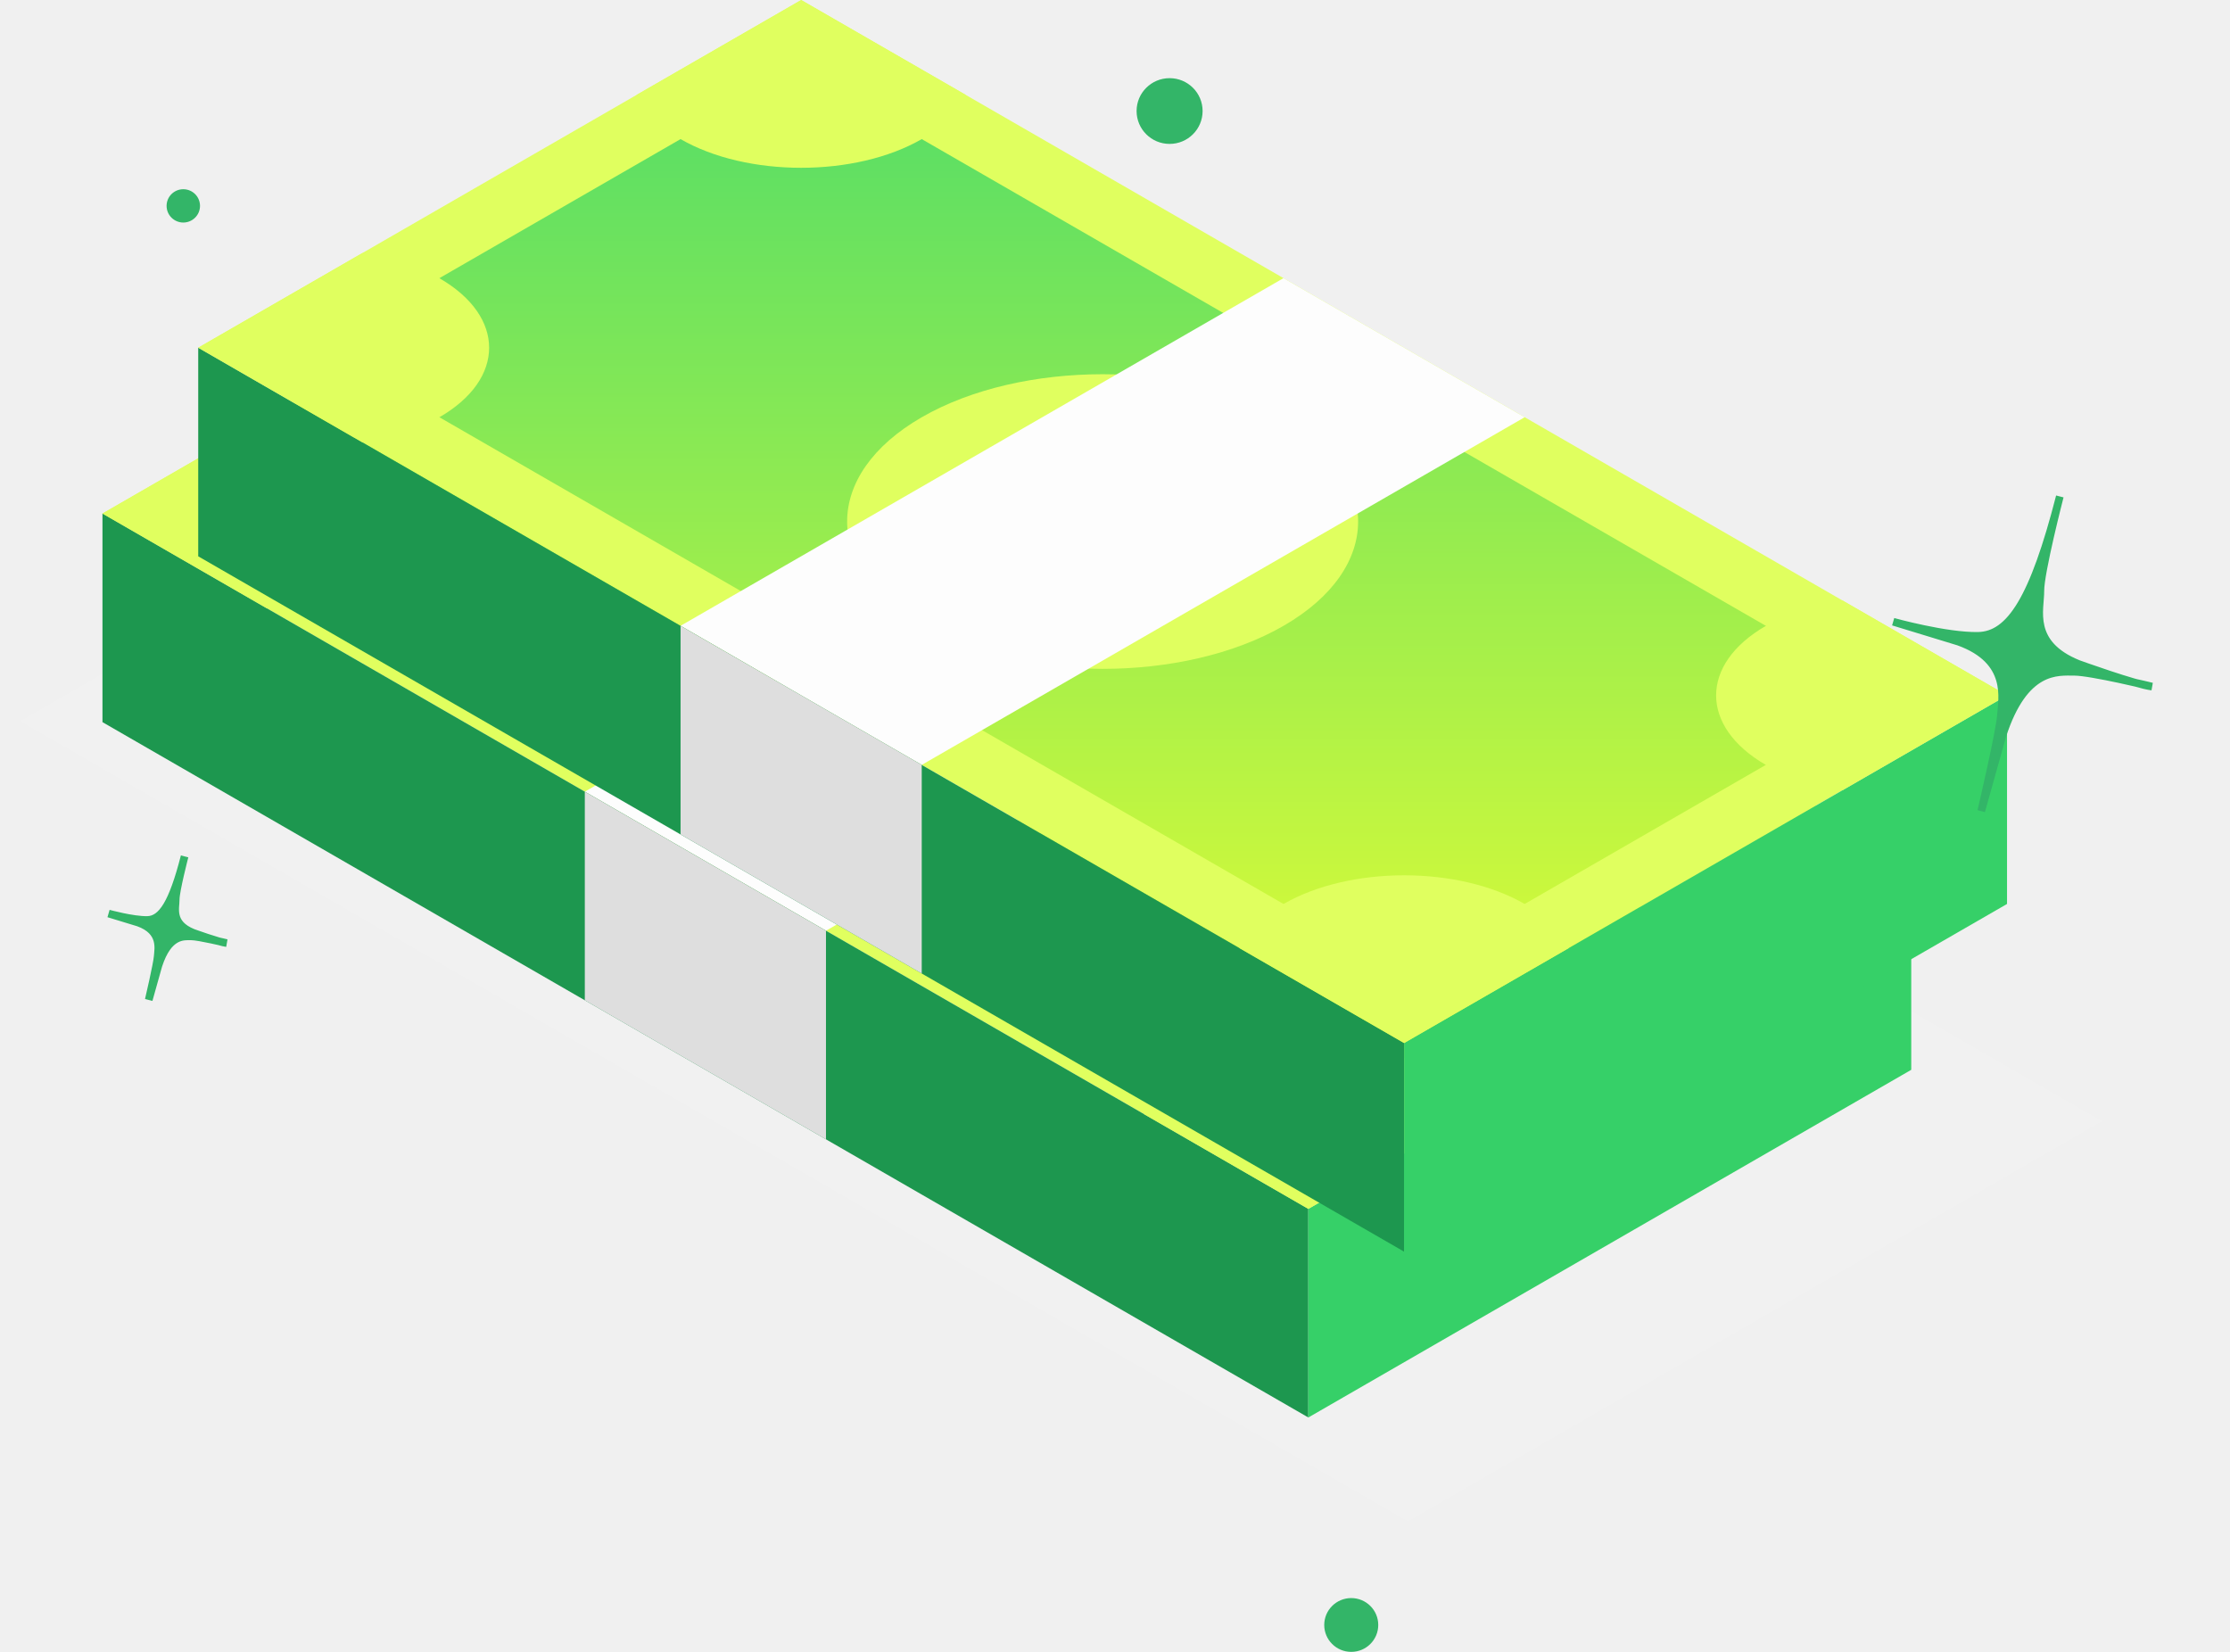
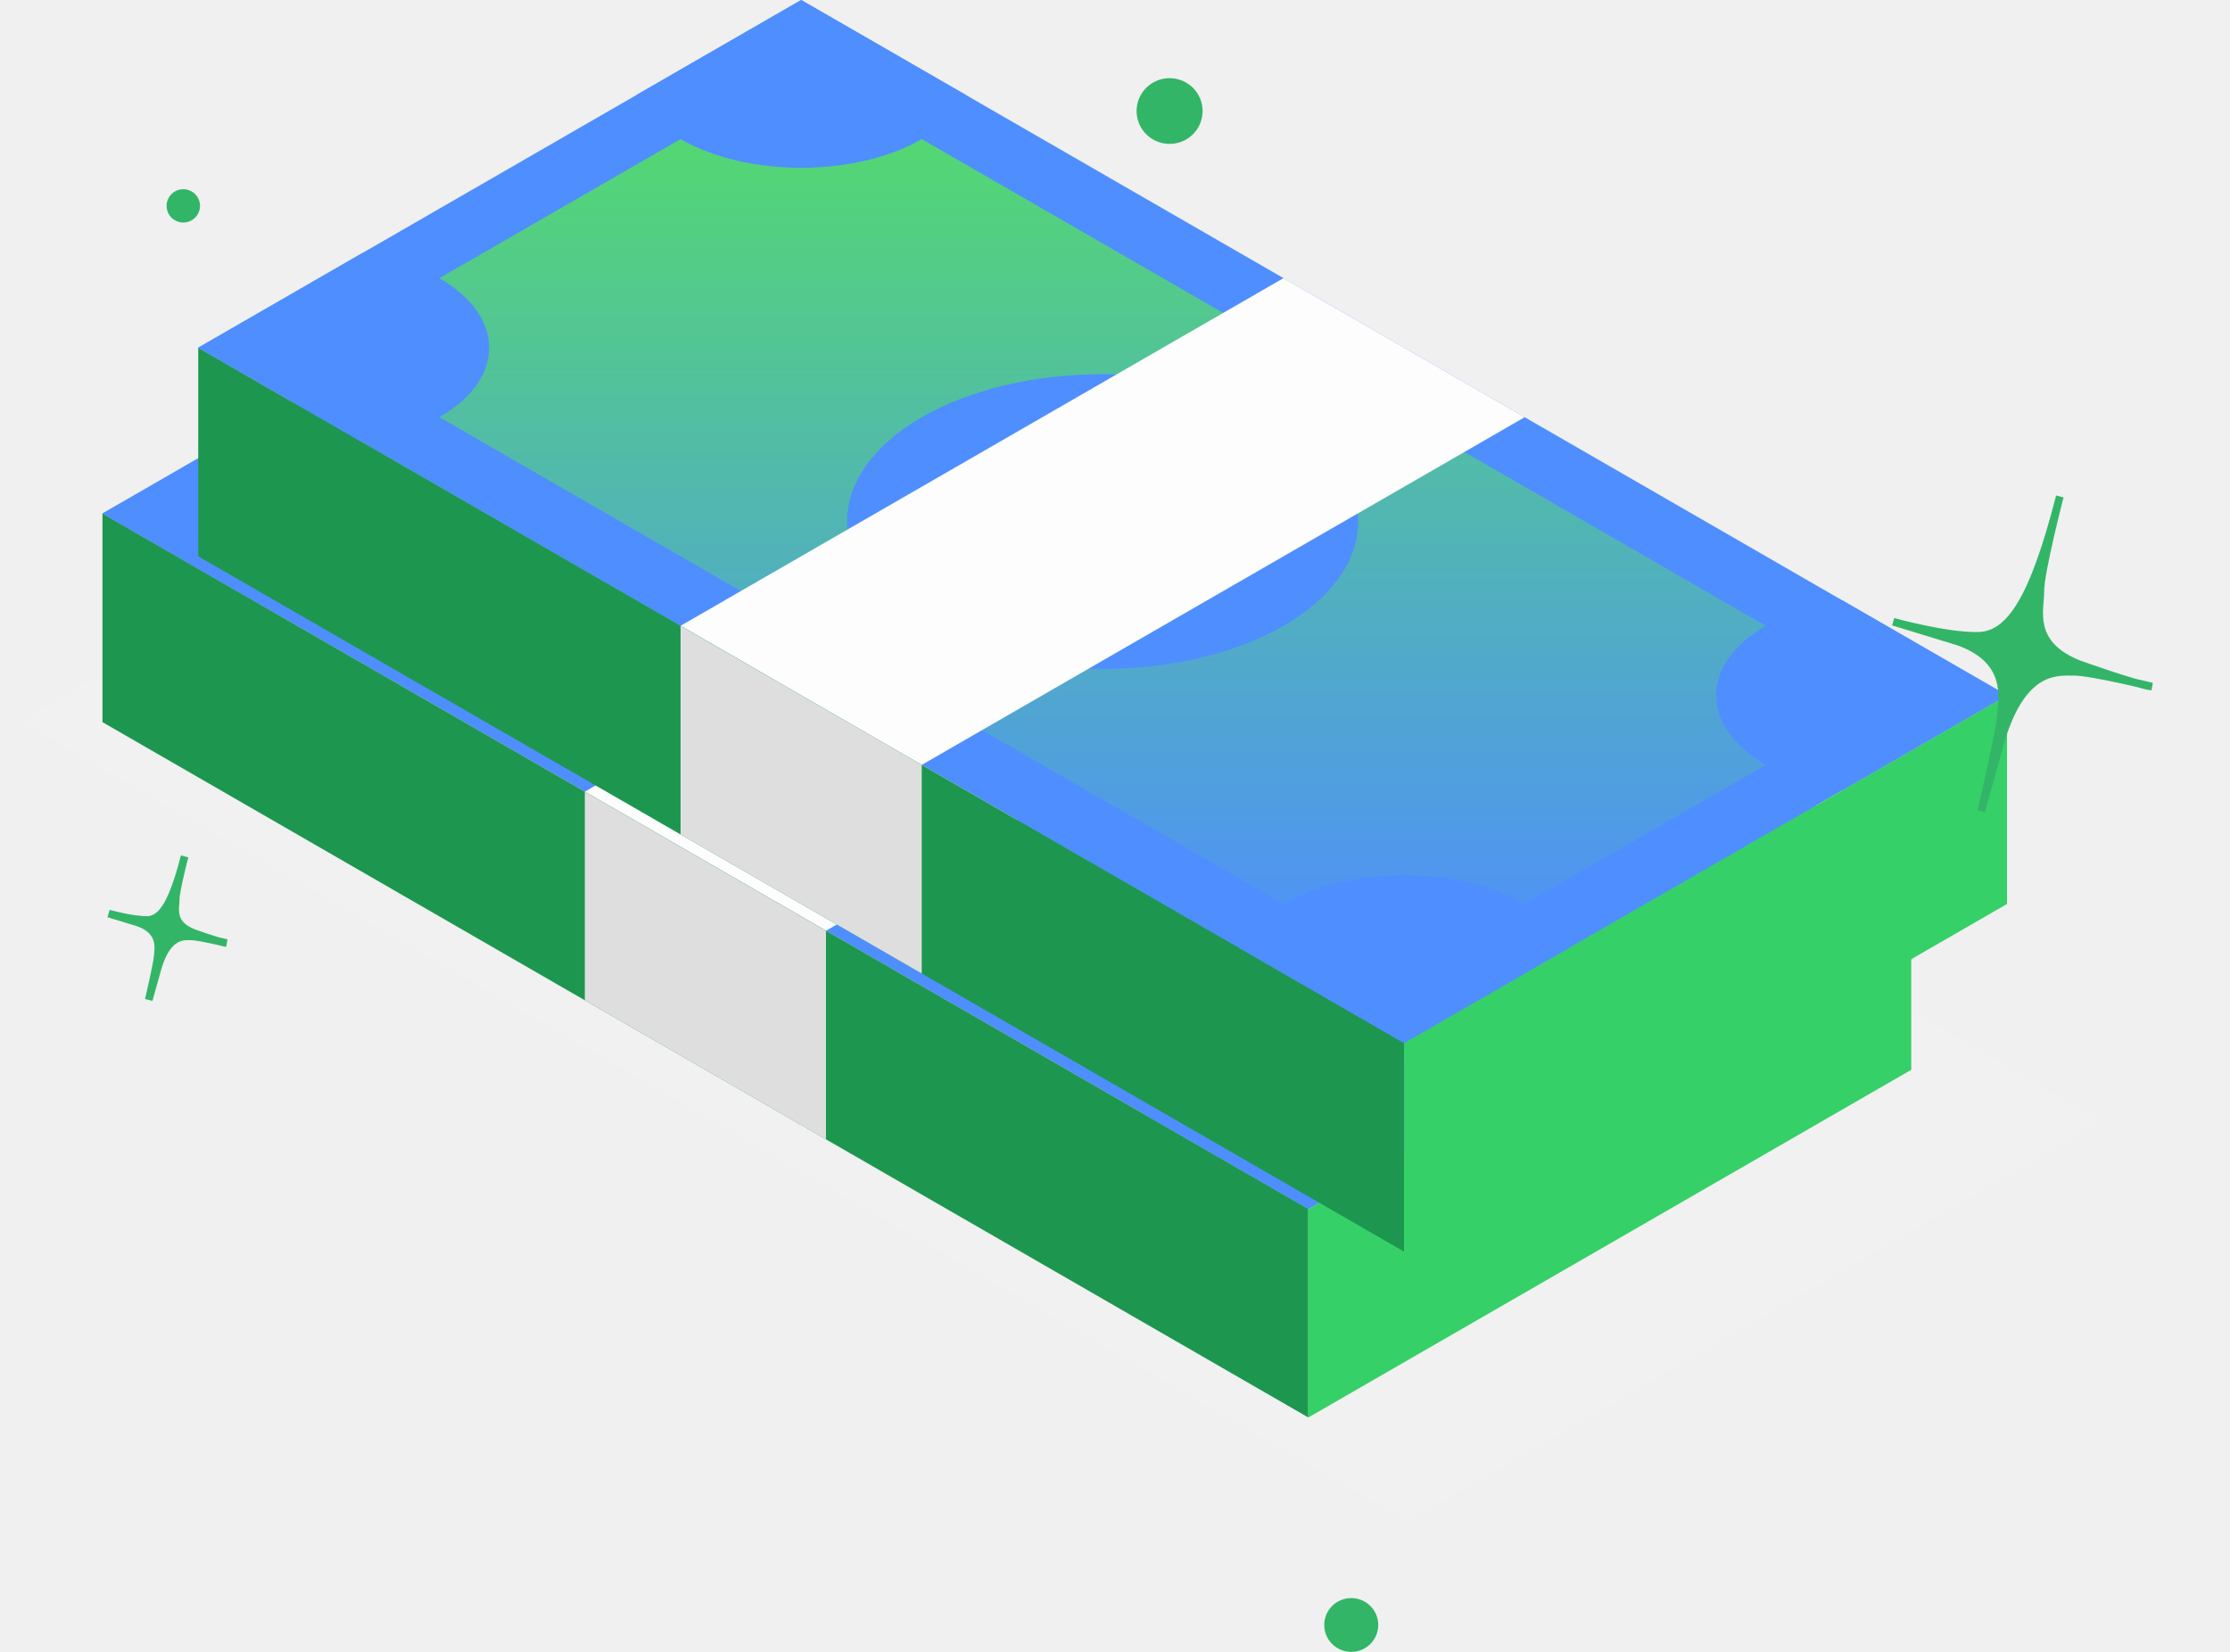
<svg xmlns="http://www.w3.org/2000/svg" width="81" height="60" viewBox="0 0 81 60" fill="none">
  <path d="M0.745 26.195L25.944 11.665L76.34 40.725L51.141 55.255L0.745 26.195Z" fill="white" fill-opacity="0.1" />
-   <path d="M3.721 18.653L25.622 6.024L69.422 31.282L47.522 43.91L3.721 18.653Z" fill="#E0FF5F" />
+   <path d="M3.721 18.653L25.622 6.024L69.422 31.282L47.522 43.91L3.721 18.653Z" fill="#4F8EFF" />
  <path d="M47.522 41.384L65.042 31.282L25.622 8.551L8.102 18.654L47.522 41.384Z" fill="url(#paint0_linear_798_2455)" />
-   <path d="M43.142 21.178C39.529 19.095 33.615 19.095 30.002 21.178C26.389 23.262 26.389 26.672 30.002 28.755C33.616 30.839 39.529 30.839 43.142 28.755C46.755 26.672 46.755 23.262 43.142 21.178Z" fill="#E0FF5F" />
+   <path d="M43.142 21.178C39.529 19.095 33.615 19.095 30.002 21.178C26.389 23.262 26.389 26.672 30.002 28.755C33.616 30.839 39.529 30.839 43.142 28.755C46.755 26.672 46.755 23.262 43.142 21.178Z" fill="#4F8EFF" />
  <path d="M43.142 16.127L21.242 28.756L30.002 33.807L51.902 21.178L43.142 16.127H43.142Z" fill="#FDFDFD" />
  <path d="M3.722 26.23L47.522 51.486V43.909L3.722 18.652V26.229V26.23Z" fill="#1D974F" />
  <path d="M69.422 31.282V38.858L47.522 51.487V43.91L69.422 31.282Z" fill="#36D068" />
  <path d="M21.242 28.756V36.333L30.002 41.384V33.807L21.242 28.756Z" fill="#DEDEDE" />
  <mask id="mask0_798_2455" style="mask-type:luminance" maskUnits="userSpaceOnUse" x="3" y="6" width="67" height="38">
    <path d="M3.721 18.653L25.622 6.025L69.422 31.282L47.522 43.91L3.721 18.653Z" fill="white" />
  </mask>
  <g mask="url(#mask0_798_2455)">
-     <path d="M3.721 21.178C1.312 19.789 1.312 17.516 3.721 16.127C6.13 14.738 10.072 14.738 12.482 16.127C14.89 17.516 14.89 19.79 12.482 21.178C10.072 22.567 6.13 22.568 3.721 21.178Z" fill="#E0FF5F" />
-     <path d="M21.241 11.076C18.832 9.686 18.832 7.413 21.241 6.024C23.65 4.635 27.592 4.635 30.002 6.024C32.411 7.414 32.41 9.687 30.002 11.076C27.593 12.464 23.65 12.465 21.241 11.076Z" fill="#E0FF5F" />
-     <path d="M43.142 43.909C40.733 42.52 40.733 40.247 43.142 38.858C45.551 37.469 49.493 37.468 51.902 38.858C54.311 40.247 54.311 42.52 51.902 43.909C49.493 45.298 45.551 45.298 43.142 43.909Z" fill="#E0FF5F" />
-     <path d="M60.662 33.806C58.253 32.417 58.253 30.144 60.662 28.755C63.071 27.366 67.013 27.366 69.422 28.755C71.831 30.144 71.831 32.417 69.422 33.806C67.013 35.196 63.071 35.196 60.662 33.806Z" fill="#E0FF5F" />
+     <path d="M3.721 21.178C1.312 19.789 1.312 17.516 3.721 16.127C6.13 14.738 10.072 14.738 12.482 16.127C14.89 17.516 14.89 19.79 12.482 21.178C10.072 22.567 6.13 22.568 3.721 21.178Z" fill="#4F8EFF" />
+     <path d="M21.241 11.076C18.832 9.686 18.832 7.413 21.241 6.024C23.65 4.635 27.592 4.635 30.002 6.024C32.411 7.414 32.41 9.687 30.002 11.076C27.593 12.464 23.65 12.465 21.241 11.076Z" fill="#4F8EFF" />
+     <path d="M43.142 43.909C40.733 42.52 40.733 40.247 43.142 38.858C45.551 37.469 49.493 37.468 51.902 38.858C54.311 40.247 54.311 42.52 51.902 43.909C49.493 45.298 45.551 45.298 43.142 43.909Z" fill="#4F8EFF" />
+     <path d="M60.662 33.806C58.253 32.417 58.253 30.144 60.662 28.755C63.071 27.366 67.013 27.366 69.422 28.755C71.831 30.144 71.831 32.417 69.422 33.806C67.013 35.196 63.071 35.196 60.662 33.806Z" fill="#4F8EFF" />
  </g>
-   <path d="M7.2 12.629L29.101 0L72.901 25.257L51.001 37.886L7.2 12.629Z" fill="#E0FF5F" />
+   <path d="M7.2 12.629L29.101 0L72.901 25.257L51.001 37.886L7.2 12.629Z" fill="#4F8EFF" />
  <path d="M51 35.36L68.52 25.257L29.1 2.527L11.58 12.629L51 35.36Z" fill="url(#paint1_linear_798_2455)" />
-   <path d="M46.621 15.155C43.007 13.072 37.094 13.072 33.481 15.155C29.867 17.239 29.867 20.649 33.481 22.732C37.094 24.816 43.007 24.816 46.621 22.732C50.234 20.649 50.234 17.239 46.621 15.155Z" fill="#E0FF5F" />
+   <path d="M46.621 15.155C43.007 13.072 37.094 13.072 33.481 15.155C29.867 17.239 29.867 20.649 33.481 22.732C37.094 24.816 43.007 24.816 46.621 22.732C50.234 20.649 50.234 17.239 46.621 15.155Z" fill="#4F8EFF" />
  <path d="M46.62 10.103L24.72 22.731L33.48 27.783L55.381 15.154L46.621 10.103H46.62Z" fill="#FDFDFD" />
  <path d="M7.2 20.207L51 45.463V37.886L7.2 12.63V20.206V20.207Z" fill="#1D974F" />
  <path d="M72.901 25.258V32.834L51.001 45.463V37.886L72.901 25.258Z" fill="#36D068" />
  <path d="M24.72 22.732V30.309L33.48 35.36V27.783L24.72 22.732Z" fill="#DEDEDE" />
  <mask id="mask1_798_2455" style="mask-type:luminance" maskUnits="userSpaceOnUse" x="7" y="0" width="66" height="38">
    <path d="M7.2 12.629L29.101 0L72.901 25.257L51.001 37.886L7.2 12.629Z" fill="white" />
  </mask>
  <g mask="url(#mask1_798_2455)">
-     <path d="M7.2 15.156C4.791 13.767 4.791 11.493 7.2 10.105C9.609 8.715 13.551 8.715 15.96 10.105C18.369 11.494 18.369 13.767 15.96 15.156C13.551 16.545 9.609 16.545 7.2 15.156Z" fill="#E0FF5F" />
-     <path d="M24.72 5.053C22.311 3.664 22.311 1.391 24.72 0.002C27.129 -1.387 31.071 -1.387 33.48 0.002C35.889 1.391 35.889 3.664 33.48 5.053C31.071 6.442 27.129 6.442 24.72 5.053Z" fill="#E0FF5F" />
-     <path d="M46.621 37.886C44.212 36.497 44.212 34.224 46.621 32.835C49.03 31.446 52.972 31.446 55.381 32.835C57.79 34.224 57.79 36.498 55.381 37.886C52.972 39.276 49.03 39.276 46.621 37.886Z" fill="#E0FF5F" />
-     <path d="M64.141 27.784C61.732 26.395 61.732 24.122 64.141 22.733C66.55 21.343 70.492 21.343 72.901 22.733C75.31 24.122 75.31 26.395 72.901 27.784C70.492 29.173 66.55 29.173 64.141 27.784Z" fill="#E0FF5F" />
+     <path d="M7.2 15.156C4.791 13.767 4.791 11.493 7.2 10.105C9.609 8.715 13.551 8.715 15.96 10.105C18.369 11.494 18.369 13.767 15.96 15.156C13.551 16.545 9.609 16.545 7.2 15.156Z" fill="#4F8EFF" />
+     <path d="M24.72 5.053C22.311 3.664 22.311 1.391 24.72 0.002C27.129 -1.387 31.071 -1.387 33.48 0.002C35.889 1.391 35.889 3.664 33.48 5.053C31.071 6.442 27.129 6.442 24.72 5.053Z" fill="#4F8EFF" />
+     <path d="M46.621 37.886C44.212 36.497 44.212 34.224 46.621 32.835C49.03 31.446 52.972 31.446 55.381 32.835C57.79 34.224 57.79 36.498 55.381 37.886C52.972 39.276 49.03 39.276 46.621 37.886Z" fill="#4F8EFF" />
+     <path d="M64.141 27.784C61.732 26.395 61.732 24.122 64.141 22.733C66.55 21.343 70.492 21.343 72.901 22.733C75.31 24.122 75.31 26.395 72.901 27.784C70.492 29.173 66.55 29.173 64.141 27.784Z" fill="#4F8EFF" />
  </g>
  <path d="M74.819 18.032C74.819 18.032 74.105 20.799 74.112 21.465C74.118 22.132 73.679 23.382 75.487 24.113C75.487 24.113 77.588 24.873 78.164 24.937C78.164 24.937 75.954 24.401 75.346 24.401C74.738 24.402 73.532 24.247 72.729 26.731L71.965 29.46C71.965 29.46 72.641 26.569 72.68 25.982C72.718 25.394 73.052 23.996 71.144 23.309L68.767 22.583C68.767 22.583 70.69 23.119 71.851 23.096C73.013 23.073 73.862 21.755 74.819 18.032Z" fill="#33B568" stroke="#33B568" stroke-width="0.278" stroke-miterlimit="10" />
  <path d="M6.705 31.106C6.705 31.106 6.379 32.367 6.382 32.672C6.385 32.976 6.185 33.546 7.01 33.879C7.01 33.879 7.968 34.226 8.231 34.255C8.231 34.255 7.223 34.011 6.945 34.011C6.668 34.011 6.118 33.941 5.752 35.074L5.403 36.318C5.403 36.318 5.712 35 5.729 34.732C5.747 34.464 5.899 33.826 5.029 33.513L3.944 33.182C3.944 33.182 4.822 33.426 5.351 33.416C5.881 33.405 6.269 32.804 6.705 31.106Z" fill="#33B568" stroke="#33B568" stroke-width="0.278" stroke-miterlimit="10" />
  <ellipse cx="6.658" cy="7.478" rx="0.607" ry="0.605" fill="#33B568" />
  <ellipse cx="49.081" cy="59.023" rx="0.981" ry="0.977" fill="#33B568" />
  <ellipse cx="42.483" cy="4.033" rx="1.199" ry="1.194" fill="#33B568" />
  <defs>
    <linearGradient id="paint0_linear_798_2455" x1="36.572" y1="8.551" x2="36.572" y2="41.384" gradientUnits="userSpaceOnUse">
      <stop stop-color="#54DD67" />
-       <stop offset="1" stop-color="#D5FA39" />
+       <stop offset="1" stop-color="#4F8EFF" />
    </linearGradient>
    <linearGradient id="paint1_linear_798_2455" x1="40.05" y1="2.527" x2="40.05" y2="35.36" gradientUnits="userSpaceOnUse">
      <stop stop-color="#54DD67" />
-       <stop offset="1" stop-color="#D5FA39" />
+       <stop offset="1" stop-color="#4F8EFF" />
    </linearGradient>
  </defs>
</svg>
